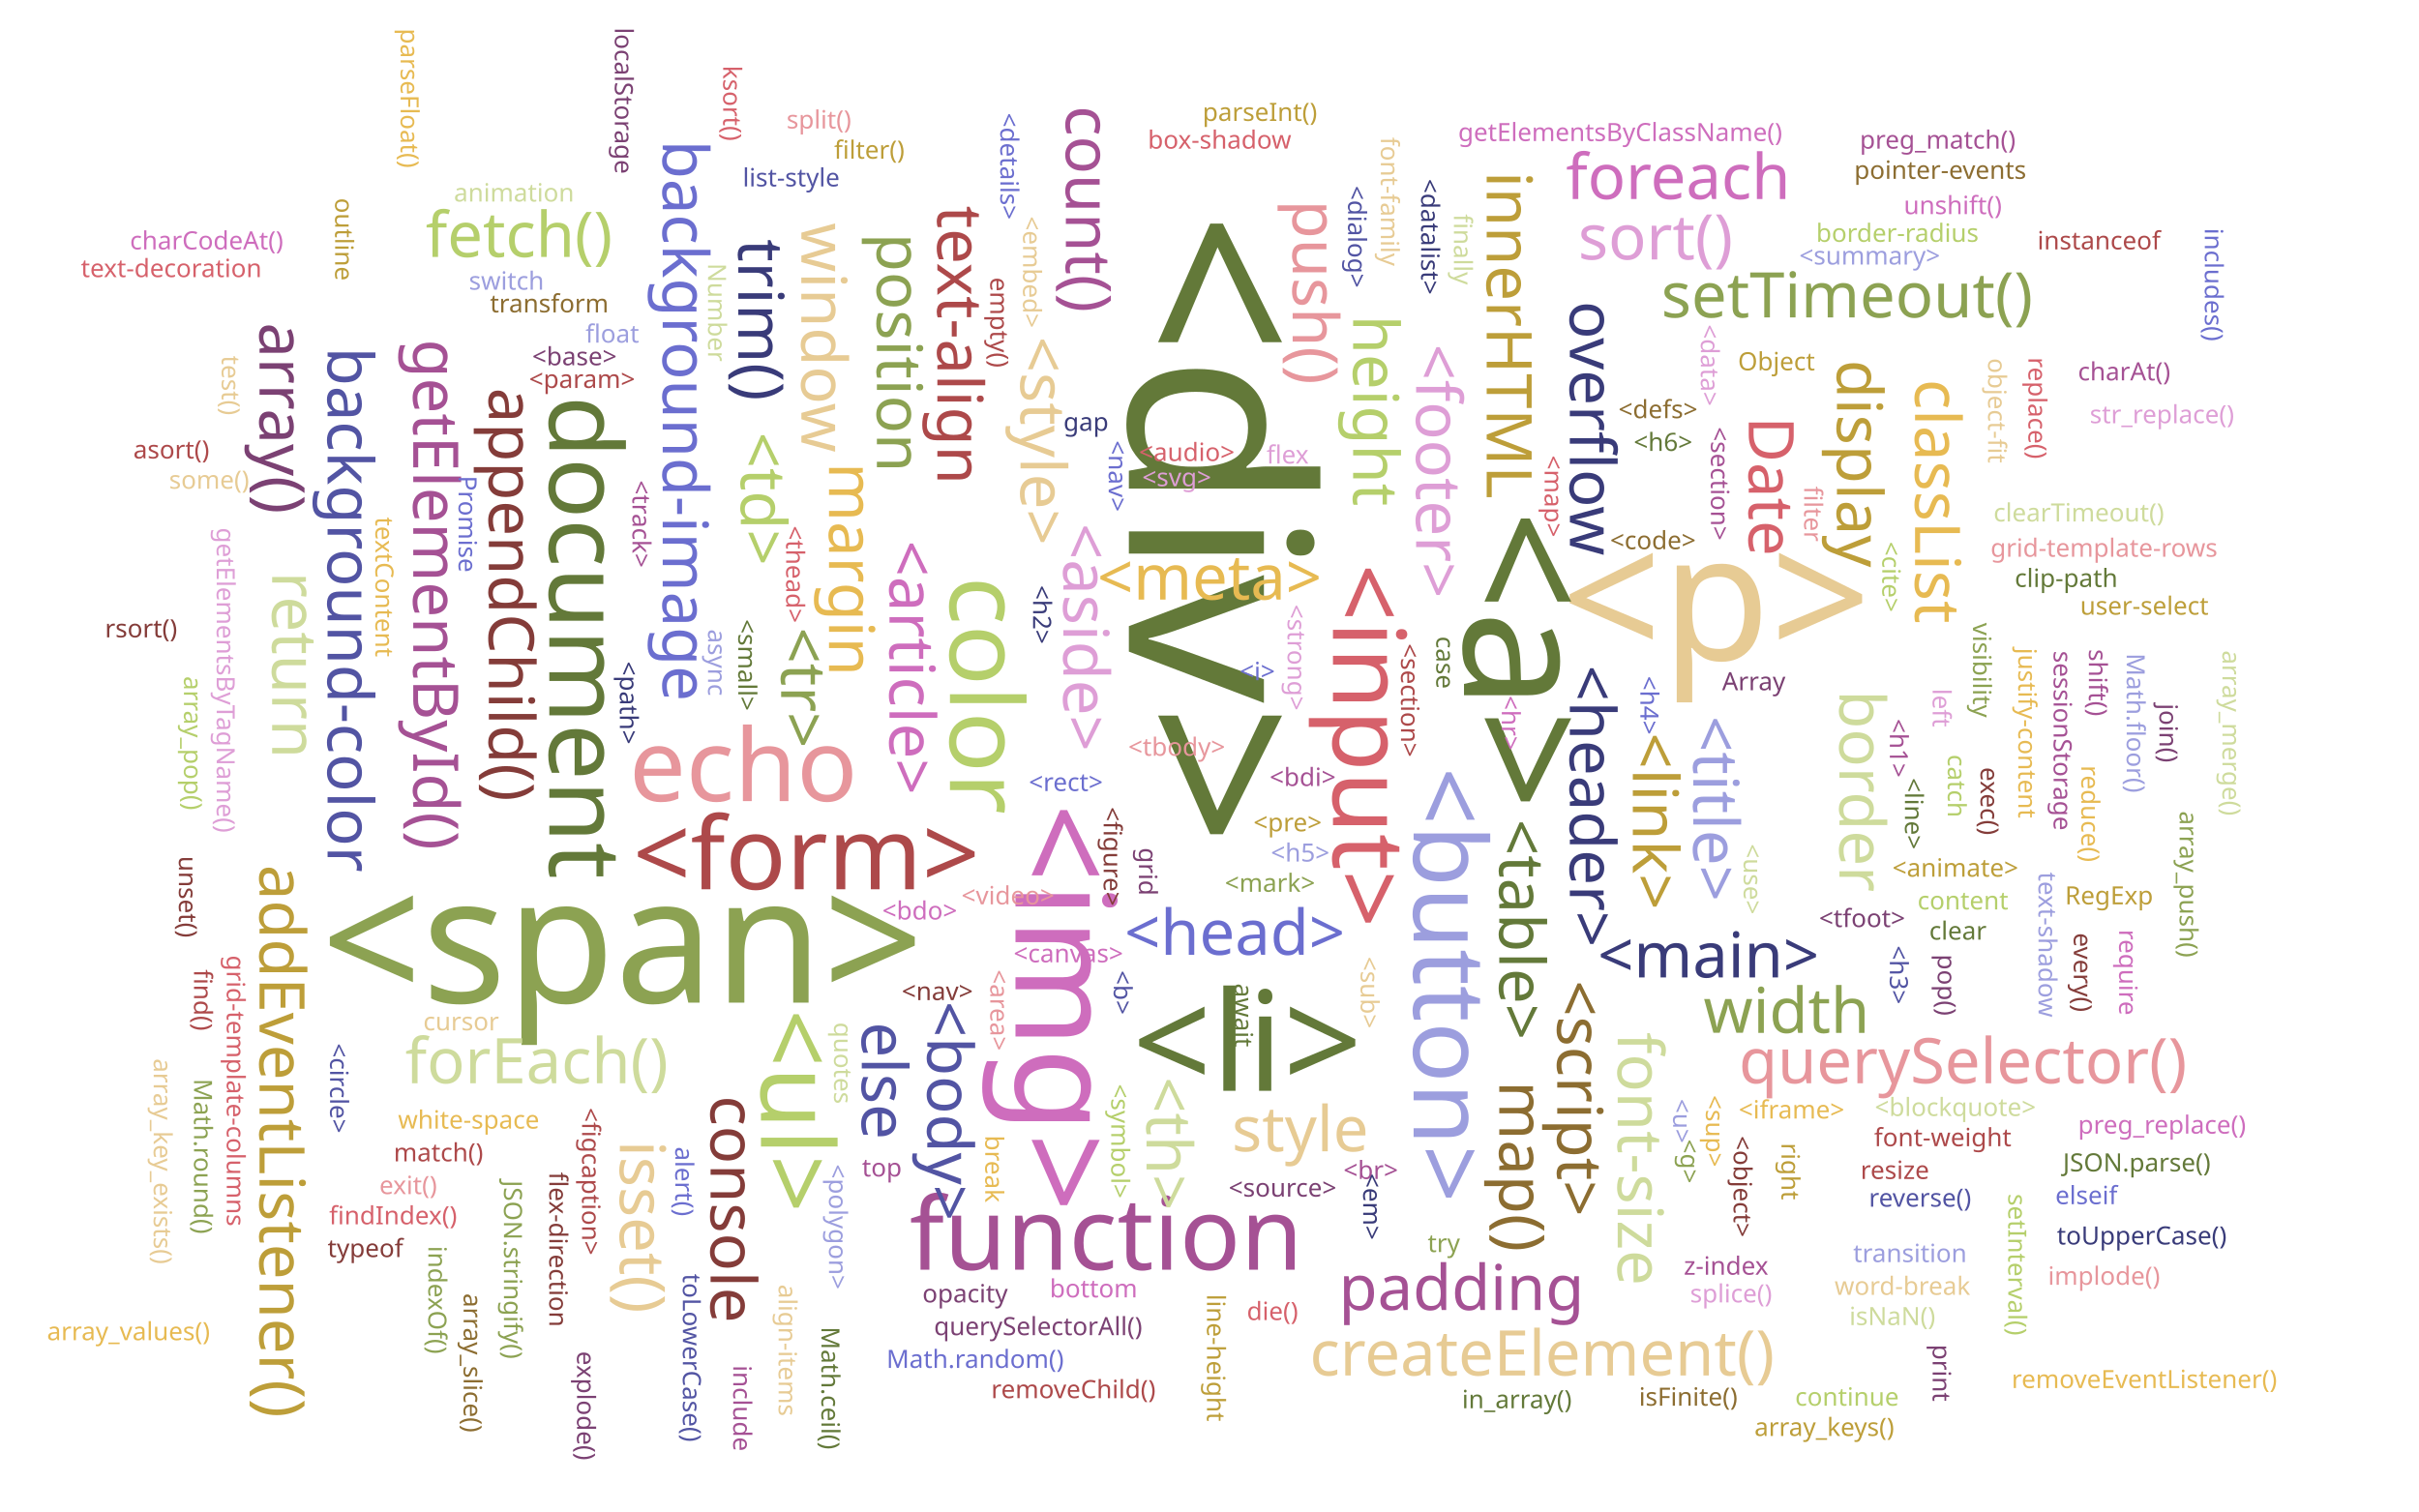
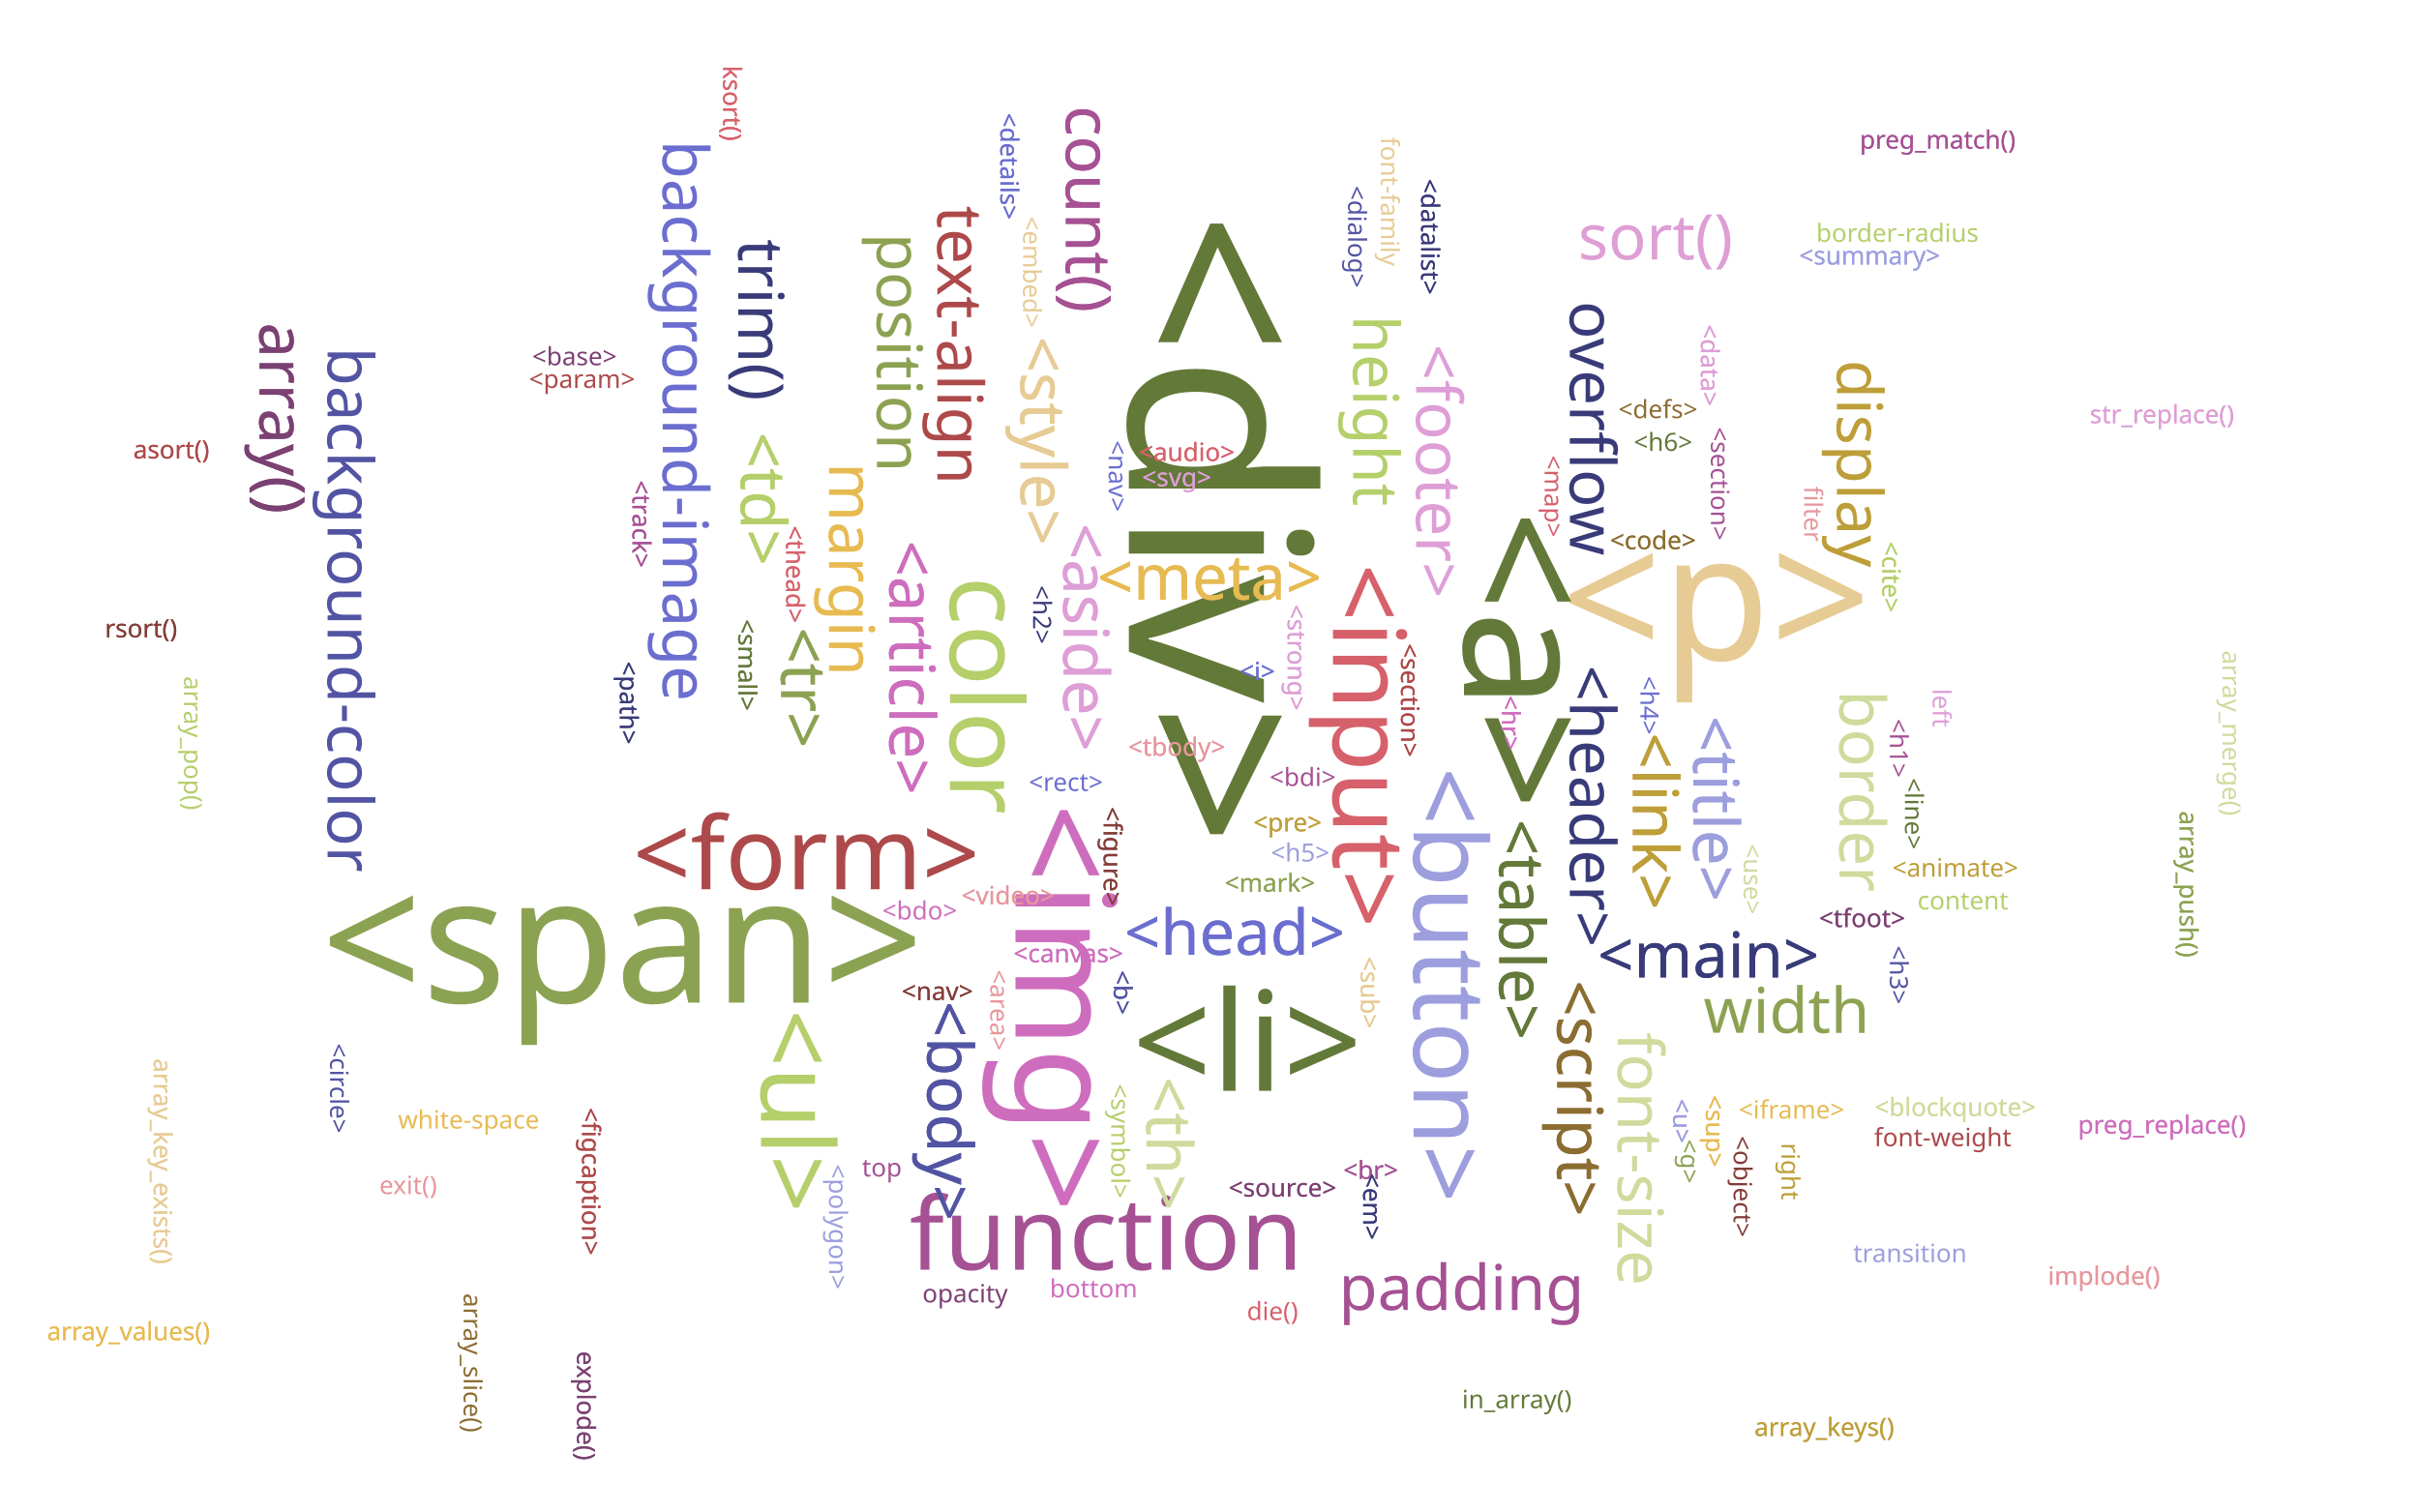
<svg xmlns="http://www.w3.org/2000/svg" viewBox="0 0 960 600">
-   <style>text{font-family:"Lucida Console";text-anchor:middle}</style>
-   <text style="font-size:10px;fill:#e7969c" transform="rotate(90 256 460)">filter</text>
-   <text style="font-size:25px;fill:#393b79" transform="rotate(90 151.5 471.5)">&lt;header&gt;</text>
-   <text style="font-size:25px;fill:#de9ed6" transform="rotate(90 187.5 374.5)">&lt;footer&gt;</text>
-   <text style="font-size:10px;fill:#6b6ecf" transform="rotate(90 125.5 314.5)">&lt;nav&gt;</text>
-   <text style="font-size:10px;fill:#a55194" transform="rotate(90 243.5 435.5)">&lt;section&gt;</text>
-   <text style="font-size:10px;fill:#a55194" transform="rotate(90 226.5 523.5)">&lt;h1&gt;</text>
-   <text style="font-size:10px;fill:#393b79" transform="rotate(90 83 327)">&lt;h2&gt;</text>
-   <text style="font-size:10px;fill:#5254a3" transform="rotate(90 181.5 568.5)">&lt;h3&gt;</text>
-   <text style="font-size:10px;fill:#6b6ecf" transform="rotate(90 185.5 465.5)">&lt;h4&gt;</text>
-   <text style="font-size:10px;fill:#9c9ede" transform="translate(516 342)">&lt;h5&gt;</text>
+   <defs>
+     <filter id="colorShift" x="0" y="0" width="100%" height="100%">
+       <feColorMatrix in="SourceGraphic" type="hueRotate" values="0">
+         <animate attributeName="values" from="0" to="360" dur="8s" repeatCount="indefinite" />
+       </feColorMatrix>
+     </filter>
+   </defs>
+   <style>
+         text {
+         font-family: "Lucida Console";
+         text-anchor: middle;
+         }
+         @keyframes fadeInOut {
+         0%, 100% { opacity: 0.75; }
+         50% { opacity: 0.1; }
+         }
+         .fade {
+         animation-name: fadeInOut;
+         animation-iteration-count: infinite;
+         animation-timing-function: ease-in-out;
+         filter: url(#colorShift);
+         }
+         .fade:nth-of-type(7n) {
+         animation-delay: 0s;
+         animation-duration: 3s;
+         }
+         .fade:nth-of-type(7n+1) {
+         animation-delay: 0.5s;
+         animation-duration: 3.5s;
+         }
+         .fade:nth-of-type(7n+2) {
+         animation-delay: 1s;
+         animation-duration: 4s;
+         }
+         .fade:nth-of-type(7n+3) {
+         animation-delay: 1.5s;
+         animation-duration: 3.2s;
+         }
+         .fade:nth-of-type(7n+4) {
+         animation-delay: 2s;
+         animation-duration: 4.5s;
+         }
+         .fade:nth-of-type(7n+5) {
+         animation-delay: 2.5s;
+         animation-duration: 3.8s;
+         }
+         .fade:nth-of-type(7n+6) {
+         animation-delay: 3s;
+         animation-duration: 4.2s;
+         }
+     </style>
+   <text class="fade" style="font-size:10px;fill:#e7969c;" transform="rotate(90 256 460)">filter</text>
+   <text class="fade" style="font-size:25px;fill:#393b79;" transform="rotate(90 151.5 471.5)">&lt;header&gt;</text>
+   <text class="fade" style="font-size:25px;fill:#de9ed6;" transform="rotate(90 187.5 374.5)">&lt;footer&gt;</text>
+   <text class="fade" style="font-size:10px;fill:#6b6ecf;" transform="rotate(90 125.5 314.5)">&lt;nav&gt;</text>
+   <text class="fade" style="font-size:10px;fill:#a55194;" transform="rotate(90 243.5 435.5)">&lt;section&gt;</text>
+   <text class="fade" style="font-size:10px;fill:#a55194;" transform="rotate(90 226.5 523.5)">&lt;h1&gt;</text>
+   <text class="fade" style="font-size:10px;fill:#393b79;" transform="rotate(90 83 327)">&lt;h2&gt;</text>
+   <text class="fade" style="font-size:10px;fill:#5254a3;" transform="rotate(90 181.5 568.5)">&lt;h3&gt;</text>
+   <text class="fade" style="font-size:10px;fill:#6b6ecf;" transform="rotate(90 185.5 465.5)">&lt;h4&gt;</text>
+   <text class="fade" style="font-size:10px;fill:#9c9ede;" transform="translate(516 342)">&lt;h5&gt;</text>
  <text style="font-size:10px;fill:#637939" transform="translate(660 179)">&lt;h6&gt;</text>
-   <text style="font-size:70px;fill:#e7cb94" transform="translate(681 262)">&lt;p&gt;</text>
+   <text class="fade" style="font-size:70px;fill:#e7cb94;" transform="translate(681 262)">&lt;p&gt;</text>
  <text style="font-size:70px;fill:#637939" transform="rotate(90 159.5 421.5)">&lt;a&gt;</text>
  <text style="font-size:40px;fill:#b5cf6b" transform="rotate(90 -69.5 371.5)">&lt;ul&gt;</text>
  <text style="font-size:55px;fill:#637939" transform="translate(495 433)">&lt;li&gt;</text>
-   <text style="font-size:100px;fill:#637939" transform="rotate(90 119 329)">&lt;div&gt;</text>
-   <text style="font-size:70px;fill:#8ca252" transform="translate(247 398)">&lt;span&gt;</text>
  <text style="font-size:55px;fill:#ce6dbd" transform="rotate(90 1.5 401.5)">&lt;img&gt;</text>
-   <text style="font-size:40px;fill:#ad494a" transform="translate(320 353)">&lt;form&gt;</text>
+   <text style="font-size:40px;fill:#ad494a;" transform="translate(320 353)">&lt;form&gt;</text>
  <text style="font-size:40px;fill:#d6616b" transform="rotate(90 116.5 412.5)">&lt;input&gt;</text>
  <text style="font-size:40px;fill:#9c9ede" transform="rotate(90 85 476)">&lt;button&gt;</text>
  <text style="font-size:40px;fill:#b5cf6b" transform="rotate(90 50.5 326.5)">color</text>
  <text style="font-size:25px;fill:#cedb9c" transform="rotate(90 208 522)">border</text>
  <text style="font-size:25px;fill:#e7ba52" transform="rotate(90 51.5 277.5)">margin</text>
-   <text style="font-size:25px;fill:#a55194" transform="translate(580 520)">padding</text>
+   <text style="font-size:25px;fill:#a55194;" transform="translate(580 520)">padding</text>
  <text style="font-size:25px;fill:#8ca252" transform="translate(709 410)">width</text>
  <text style="font-size:25px;fill:#b5cf6b" transform="rotate(90 187 350)">height</text>
  <text style="font-size:25px;fill:#bd9e39" transform="rotate(90 272.5 456.5)">display</text>
  <text style="font-size:25px;fill:#8ca252" transform="rotate(90 104 244)">position</text>
  <text style="font-size:10px;fill:#a55194" transform="translate(350 467)">top</text>
  <text style="font-size:10px;fill:#bd9e39" transform="rotate(90 121 586)">right</text>
  <text style="font-size:10px;fill:#ce6dbd" transform="translate(434 515)">bottom</text>
  <text style="font-size:10px;fill:#de9ed6" transform="rotate(90 243 524)">left</text>
  <text style="font-size:25px;fill:#393b79" transform="rotate(90 226.5 396.5)">overflow</text>
-   <text style="font-size:10px;fill:#9c9ede" transform="translate(243 136)">float</text>
-   <text style="font-size:10px;fill:#637939" transform="translate(777 373)">clear</text>
-   <text style="font-size:10px;fill:#8ca252" transform="rotate(90 258.5 524.5)">visibility</text>
-   <text style="font-size:10px;fill:#7b4173" transform="translate(383 517)">opacity</text>
-   <text style="font-size:10px;fill:#9c9ede" transform="translate(758 501)">transition</text>
-   <text style="font-size:10px;fill:#8c6d31" transform="translate(218 124)">transform</text>
-   <text style="font-size:10px;fill:#cedb9c" transform="translate(204 80)">animation</text>
-   <text style="font-size:10px;fill:#de9ed6" transform="translate(511 184)">flex</text>
-   <text style="font-size:10px;fill:#7b4173" transform="rotate(90 53 399)">grid</text>
-   <text style="font-size:10px;fill:#393b79" transform="translate(431 171)">gap</text>
-   <text style="font-size:10px;fill:#bd9e39" transform="rotate(90 19 114)">outline</text>
-   <text style="font-size:10px;fill:#e7cb94" transform="translate(183 409)">cursor</text>
-   <text style="font-size:10px;fill:#ad494a" transform="translate(752 468)">resize</text>
-   <text style="font-size:40px;fill:#a55194" transform="translate(439 504)">function</text>
-   <text style="font-size:25px;fill:#de9ed6" transform="translate(657 103)">sort()</text>
-   <text style="font-size:25px;fill:#393b79" transform="rotate(90 83 210)">trim()</text>
+   <text class="fade" style="font-size:10px;fill:#7b4173;" transform="translate(383 517)">opacity</text>
+   <text class="fade" style="font-size:10px;fill:#9c9ede;" transform="translate(758 501)">transition</text>
+   <text class="fade" style="font-size:10px;fill:#e7ba52;" transform="translate(186 448)">white-space</text>
+   <text class="fade" style="font-size:10px;fill:#b5cf6b;" transform="translate(779 361)">content</text>
+   <text class="fade" style="font-size:10px;fill:#de9ed6;" transform="rotate(90 265 410)">&lt;data&gt;</text>
+   <text class="fade" style="font-size:10px;fill:#393b79;" transform="rotate(90 235 329)">&lt;datalist&gt;</text>
+   <text class="fade" style="font-size:10px;fill:#6b6ecf;" transform="rotate(90 165.5 231.5)">&lt;details&gt;</text>
+   <text class="fade" style="font-size:100px;fill:#637939" transform="rotate(90 119 329)">&lt;div&gt;</text>
+   <text class="fade" style="font-size:10px;fill:#9c9ede;" transform="translate(742 105)">&lt;summary&gt;</text>
+   <text class="fade" style="font-size:10px;fill:#8ca252;" transform="rotate(90 257 608)">array_push()</text>
+   <text class="fade" style="font-size:10px;fill:#bd9e39;" transform="translate(724 570)">array_keys()</text>
+   <text class="fade" style="font-size:10px;fill:#e7ba52;" transform="translate(51 532)">array_values()</text>
+   <text class="fade" style="font-size:10px;fill:#843c39;" transform="translate(56 253)">rsort()</text>
+   <text class="fade" style="font-size:10px;fill:#ad494a;" transform="translate(68 182)">asort()</text>
+   <text class="fade" style="font-size:10px;fill:#d6616b;" transform="rotate(90 123 164)">ksort()</text>
+   <text style="font-size:10px;fill:#e7969c" transform="translate(835 510)">implode()</text>
+   <text style="font-size:10px;fill:#7b4173" transform="rotate(90 -164.5 393.5)">explode()</text>
+   <text class="fade" style="font-size:10px;fill:#a55194" transform="translate(769 59)">preg_match()</text>
+   <text style="font-size:10px;fill:#ce6dbd" transform="translate(858 450)">preg_replace()</text>
+   <text style="font-size:10px;fill:#de9ed6" transform="translate(858 168)">str_replace()</text>
+   <text style="font-size:10px;fill:#e7cb94" transform="rotate(90 -200 261)">array_key_exists()</text>
+   <text class="fade" style="font-size:40px;fill:#a55194;" transform="translate(439 504)">function</text>
+   <text class="fade" style="font-size:25px;fill:#de9ed6;" transform="translate(657 103)">sort()</text>
+   <text style="font-size:25px;fill:#393b79;" transform="rotate(90 83 210)">trim()</text>
  <text style="font-size:25px;fill:#5254a3" transform="rotate(90 -56 186)">background-color</text>
  <text style="font-size:25px;fill:#6b6ecf" transform="rotate(90 48 215)">background-image</text>
  <text style="font-size:10px;fill:#b5cf6b" transform="translate(753 96)">border-radius</text>
  <text style="font-size:10px;fill:#e7cb94" transform="rotate(90 234 314)">font-family</text>
  <text style="font-size:25px;fill:#cedb9c" transform="rotate(90 91 551)">font-size</text>
  <text style="font-size:10px;fill:#ad494a" transform="translate(771 455)">font-weight</text>
  <text style="font-size:25px;fill:#ad494a" transform="rotate(90 117.5 254.5)">text-align</text>
-   <text style="font-size:10px;fill:#d6616b" transform="translate(68 110)">text-decoration</text>
-   <text style="font-size:10px;fill:#bd9e39" transform="rotate(90 -30 509)">line-height</text>
-   <text style="font-size:10px;fill:#a55194" transform="translate(685 506)">z-index</text>
-   <text style="font-size:10px;fill:#843c39" transform="rotate(90 -139 357)">flex-direction</text>
-   <text style="font-size:10px;fill:#e7ba52" transform="rotate(90 255 546)">justify-content</text>
-   <text style="font-size:10px;fill:#e7cb94" transform="rotate(90 -113.5 422.5)">align-items</text>
-   <text style="font-size:10px;fill:#d6616b" transform="rotate(90 -171.5 261.5)">grid-template-columns</text>
-   <text style="font-size:10px;fill:#e7969c" transform="translate(835 221)">grid-template-rows</text>
-   <text style="font-size:10px;fill:#d6616b" transform="translate(484 59)">box-shadow</text>
-   <text style="font-size:10px;fill:#9c9ede" transform="rotate(90 217 592)">text-shadow</text>
-   <text style="font-size:10px;fill:#637939" transform="translate(820 233)">clip-path</text>
-   <text style="font-size:10px;fill:#e7cb94" transform="rotate(90 313 476)">object-fit</text>
-   <text style="font-size:10px;fill:#8c6d31" transform="translate(770 71)">pointer-events</text>
-   <text style="font-size:10px;fill:#bd9e39" transform="translate(851 244)">user-select</text>
-   <text style="font-size:10px;fill:#e7ba52" transform="translate(186 448)">white-space</text>
-   <text style="font-size:10px;fill:#e7cb94" transform="translate(755 514)">word-break</text>
-   <text style="font-size:10px;fill:#b5cf6b" transform="translate(779 361)">content</text>
-   <text style="font-size:10px;fill:#cedb9c" transform="rotate(90 -45.5 376.5)">quotes</text>
-   <text style="font-size:10px;fill:#5254a3" transform="translate(314 74)">list-style</text>
-   <text style="font-size:40px;fill:#637939" transform="rotate(90 -17.5 235.5)">document</text>
-   <text style="font-size:25px;fill:#e7cb94" transform="rotate(90 92 226)">window</text>
-   <text style="font-size:25px;fill:#843c39" transform="rotate(90 -99 381)">console</text>
-   <text style="font-size:10px;fill:#6b6ecf" transform="rotate(90 -100.5 368.5)">alert()</text>
-   <text style="font-size:25px;fill:#8ca252" transform="translate(733 126)">setTimeout()</text>
-   <text style="font-size:10px;fill:#b5cf6b" transform="rotate(90 147.5 649.5)">setInterval()</text>
-   <text style="font-size:10px;fill:#cedb9c" transform="translate(825 207)">clearTimeout()</text>
-   <text style="font-size:25px;fill:#bd9e39" transform="rotate(90 -175 278)">addEventListener()</text>
-   <text style="font-size:10px;fill:#e7ba52" transform="translate(851 551)">removeEventListener()</text>
-   <text style="font-size:25px;fill:#e7cb94" transform="translate(612 546)">createElement()</text>
-   <text style="font-size:25px;fill:#843c39" transform="rotate(90 -21 215)">appendChild()</text>
-   <text style="font-size:10px;fill:#ad494a" transform="translate(426 555)">removeChild()</text>
-   <text style="font-size:25px;fill:#e7969c" transform="translate(779 430)">querySelector()</text>
-   <text style="font-size:10px;fill:#7b4173" transform="translate(412 530)">querySelectorAll()</text>
-   <text style="font-size:25px;fill:#a55194" transform="rotate(90 -36 200)">getElementById()</text>
-   <text style="font-size:10px;fill:#ce6dbd" transform="translate(643 56)">getElementsByClassName()</text>
-   <text style="font-size:10px;fill:#de9ed6" transform="rotate(90 -92 178)">getElementsByTagName()</text>
-   <text style="font-size:25px;fill:#bd9e39" transform="rotate(90 228.5 361.5)">innerHTML</text>
-   <text style="font-size:10px;fill:#e7ba52" transform="rotate(90 -42 191)">textContent</text>
-   <text style="font-size:25px;fill:#e7cb94" transform="translate(516 457)">style</text>
-   <text style="font-size:25px;fill:#e7ba52" transform="rotate(90 280.5 479.5)">classList</text>
-   <text style="font-size:10px;fill:#7b4173" transform="rotate(90 102 142)">localStorage</text>
-   <text style="font-size:10px;fill:#a55194" transform="rotate(90 260.5 554.5)">sessionStorage</text>
-   <text style="font-size:10px;fill:#637939" transform="translate(848 465)">JSON.parse()</text>
-   <text style="font-size:10px;fill:#8ca252" transform="rotate(90 -152 352)">JSON.stringify()</text>
-   <text style="font-size:25px;fill:#b5cf6b" transform="translate(206 102)">fetch()</text>
-   <text style="font-size:10px;fill:#6b6ecf" transform="rotate(90 -13 195)">Promise</text>
-   <text style="font-size:10px;fill:#9c9ede" transform="rotate(90 9 272)">async</text>
-   <text style="font-size:10px;fill:#637939" transform="rotate(90 43.5 446.5)">await</text>
-   <text style="font-size:10px;fill:#8ca252" transform="translate(573 497)">try</text>
-   <text style="font-size:10px;fill:#b5cf6b" transform="rotate(90 230.5 542.5)">catch</text>
-   <text style="font-size:10px;fill:#cedb9c" transform="rotate(90 239 338)">finally</text>
-   <text style="font-size:25px;fill:#cedb9c" transform="translate(213 430)">forEach()</text>
-   <text style="font-size:25px;fill:#8c6d31" transform="rotate(90 66 529)">map()</text>
-   <text style="font-size:10px;fill:#bd9e39" transform="translate(345 63)">filter()</text>
-   <text style="font-size:10px;fill:#e7ba52" transform="rotate(90 251.5 574.5)">reduce()</text>
-   <text style="font-size:10px;fill:#e7cb94" transform="translate(83 194)">some()</text>
-   <text style="font-size:10px;fill:#843c39" transform="rotate(90 218.5 604.5)">every()</text>
-   <text style="font-size:10px;fill:#ad494a" transform="rotate(90 -160 237)">find()</text>
-   <text style="font-size:10px;fill:#d6616b" transform="translate(156 486)">findIndex()</text>
-   <text style="font-size:25px;fill:#e7969c" transform="rotate(90 198.5 314.5)">push()</text>
-   <text style="font-size:10px;fill:#7b4173" transform="rotate(90 189 580)">pop()</text>
-   <text style="font-size:10px;fill:#a55194" transform="rotate(90 279 550)">shift()</text>
-   <text style="font-size:10px;fill:#ce6dbd" transform="translate(775 85)">unshift()</text>
-   <text style="font-size:10px;fill:#de9ed6" transform="translate(687 517)">splice()</text>
-   <text style="font-size:10px;fill:#5254a3" transform="translate(762 479)">reverse()</text>
-   <text style="font-size:10px;fill:#6b6ecf" transform="translate(387 543)">Math.random()</text>
-   <text style="font-size:10px;fill:#9c9ede" transform="rotate(90 278.5 565.5)">Math.floor()</text>
-   <text style="font-size:10px;fill:#637939" transform="rotate(90 -112.5 438.5)">Math.ceil()</text>
-   <text style="font-size:10px;fill:#8ca252" transform="rotate(90 -191 268)">Math.round()</text>
-   <text style="font-size:25px;fill:#d6616b" transform="rotate(90 250.5 443.5)">Date</text>
-   <text style="font-size:10px;fill:#bd9e39" transform="translate(837 359)">RegExp</text>
-   <text style="font-size:10px;fill:#e7cb94" transform="rotate(90 -32.5 120.5)">test()</text>
-   <text style="font-size:10px;fill:#843c39" transform="rotate(90 234 552)">exec()</text>
-   <text style="font-size:10px;fill:#ad494a" transform="translate(174 461)">match()</text>
-   <text style="font-size:10px;fill:#d6616b" transform="rotate(90 321.5 483.5)">replace()</text>
-   <text style="font-size:10px;fill:#e7969c" transform="translate(325 51)">split()</text>
-   <text style="font-size:10px;fill:#7b4173" transform="rotate(90 283 574)">join()</text>
-   <text style="font-size:10px;fill:#a55194" transform="translate(843 151)">charAt()</text>
-   <text style="font-size:10px;fill:#ce6dbd" transform="translate(82 99)">charCodeAt()</text>
-   <text style="font-size:10px;fill:#393b79" transform="translate(850 494)">toUpperCase()</text>
-   <text style="font-size:10px;fill:#5254a3" transform="rotate(90 -134 405)">toLowerCase()</text>
-   <text style="font-size:10px;fill:#6b6ecf" transform="rotate(90 381 494)">includes()</text>
-   <text style="font-size:10px;fill:#8ca252" transform="rotate(90 -173 343)">indexOf()</text>
-   <text style="font-size:10px;fill:#cedb9c" transform="translate(751 526)">isNaN()</text>
-   <text style="font-size:10px;fill:#8c6d31" transform="translate(670 558)">isFinite()</text>
-   <text style="font-size:10px;fill:#cedb9c" transform="rotate(90 78.5 202.5)">Number</text>
-   <text style="font-size:10px;fill:#bd9e39" transform="translate(500 48)">parseInt()</text>
-   <text style="font-size:10px;fill:#e7ba52" transform="rotate(90 60 99)">parseFloat()</text>
-   <text style="font-size:10px;fill:#7b4173" transform="translate(696 274)">Array</text>
-   <text style="font-size:10px;fill:#bd9e39" transform="translate(705 147)">Object</text>
-   <text style="font-size:10px;fill:#843c39" transform="translate(145 499)">typeof</text>
-   <text style="font-size:10px;fill:#ad494a" transform="translate(833 99)">instanceof</text>
-   <text style="font-size:40px;fill:#e7969c" transform="translate(295 318)">echo</text>
-   <text style="font-size:10px;fill:#7b4173" transform="rotate(90 111 656)">print</text>
-   <text style="font-size:10px;fill:#a55194" transform="rotate(90 -134 425)">include</text>
-   <text style="font-size:10px;fill:#ce6dbd" transform="rotate(90 227.5 613.5)">require</text>
-   <text style="font-size:25px;fill:#5254a3" transform="rotate(90 -43.5 385.5)">else</text>
-   <text style="font-size:10px;fill:#6b6ecf" transform="translate(828 478)">elseif</text>
-   <text style="font-size:10px;fill:#9c9ede" transform="translate(201 115)">switch</text>
-   <text style="font-size:10px;fill:#637939" transform="rotate(90 153.5 416.5)">case</text>
-   <text style="font-size:25px;fill:#ce6dbd" transform="translate(666 79)">foreach</text>
-   <text style="font-size:10px;fill:#e7ba52" transform="rotate(90 -36.5 427.5)">break</text>
-   <text style="font-size:10px;fill:#b5cf6b" transform="translate(733 558)">continue</text>
-   <text style="font-size:25px;fill:#cedb9c" transform="rotate(90 -78 186)">return</text>
-   <text style="font-size:25px;fill:#e7cb94" transform="rotate(90 -120.5 366.5)">isset()</text>
-   <text style="font-size:10px;fill:#843c39" transform="rotate(90 -142.5 213.5)">unset()</text>
-   <text style="font-size:10px;fill:#ad494a" transform="rotate(90 132.5 260.5)">empty()</text>
-   <text style="font-size:10px;fill:#d6616b" transform="translate(505 524)">die()</text>
+   <text class="fade" style="font-size:10px;fill:#d6616b" transform="translate(505 524)">die()</text>
  <text style="font-size:10px;fill:#e7969c" transform="translate(162 474)">exit()</text>
+   <text class="fade" style="font-size:70px;fill:#8ca252" transform="translate(247 398)">&lt;span&gt;</text>
  <text style="font-size:25px;fill:#7b4173" transform="rotate(90 -31.5 134.5)">array()</text>
  <text style="font-size:25px;fill:#a55194" transform="rotate(90 170 253)">count()</text>
  <text style="font-size:25px;fill:#ce6dbd" transform="rotate(90 44 309)">&lt;article&gt;</text>
-   <text style="font-size:25px;fill:#de9ed6" transform="rotate(90 84.5 337.5)">&lt;aside&gt;</text>
+   <text class="fade" style="font-size:25px;fill:#de9ed6" transform="rotate(90 84.5 337.5)">&lt;aside&gt;</text>
  <text style="font-size:25px;fill:#393b79" transform="translate(678 388)">&lt;main&gt;</text>
  <text style="font-size:25px;fill:#5254a3" transform="rotate(90 -36.5 404.5)">&lt;body&gt;</text>
  <text style="font-size:25px;fill:#6b6ecf" transform="translate(490 379)">&lt;head&gt;</text>
  <text style="font-size:25px;fill:#9c9ede" transform="rotate(90 175.5 496.5)">&lt;title&gt;</text>
  <text style="font-size:25px;fill:#637939" transform="rotate(90 113 482)">&lt;table&gt;</text>
  <text style="font-size:25px;fill:#8ca252" transform="rotate(90 18.5 291.5)">&lt;tr&gt;</text>
-   <text style="font-size:25px;fill:#b5cf6b" transform="rotate(90 48 246)">&lt;td&gt;</text>
-   <text style="font-size:25px;fill:#cedb9c" transform="rotate(90 .5 454.5)">&lt;th&gt;</text>
-   <text style="font-size:25px;fill:#8c6d31" transform="rotate(90 91 527)">&lt;script&gt;</text>
+   <text class="fade" style="font-size:25px;fill:#b5cf6b" transform="rotate(90 48 246)">&lt;td&gt;</text>
+   <text class="fade" style="font-size:25px;fill:#cedb9c" transform="rotate(90 .5 454.5)">&lt;th&gt;</text>
+   <text class="fade" style="font-size:25px;fill:#8c6d31" transform="rotate(90 91 527)">&lt;script&gt;</text>
  <text style="font-size:25px;fill:#bd9e39" transform="rotate(90 161 487)">&lt;link&gt;</text>
  <text style="font-size:25px;fill:#e7ba52" transform="translate(480 238)">&lt;meta&gt;</text>
  <text style="font-size:25px;fill:#e7cb94" transform="rotate(90 115 290)">&lt;style&gt;</text>
  <text style="font-size:10px;fill:#843c39" transform="translate(372 397)">&lt;nav&gt;</text>
  <text style="font-size:10px;fill:#ad494a" transform="rotate(90 139 417)">&lt;section&gt;</text>
  <text style="font-size:10px;fill:#d6616b" transform="rotate(90 42 270)">&lt;thead&gt;</text>
  <text style="font-size:10px;fill:#e7969c" transform="translate(467 300)">&lt;tbody&gt;</text>
-   <text style="font-size:10px;fill:#7b4173" transform="translate(739 368)">&lt;tfoot&gt;</text>
+   <text class="fade" style="font-size:10px;fill:#7b4173" transform="translate(739 368)">&lt;tfoot&gt;</text>
  <text style="font-size:10px;fill:#a55194" transform="translate(544 468)">&lt;br&gt;</text>
-   <text style="font-size:10px;fill:#ce6dbd" transform="rotate(90 154.5 441.5)">&lt;hr&gt;</text>
+   <text class="fade" style="font-size:10px;fill:#ce6dbd" transform="rotate(90 154.5 441.5)">&lt;hr&gt;</text>
  <text style="font-size:10px;fill:#de9ed6" transform="rotate(90 125 386)">&lt;strong&gt;</text>
  <text style="font-size:10px;fill:#393b79" transform="rotate(90 31 510)">&lt;em&gt;</text>
  <text style="font-size:10px;fill:#5254a3" transform="rotate(90 24 418)">&lt;b&gt;</text>
  <text style="font-size:10px;fill:#6b6ecf" transform="translate(499 270)">&lt;i&gt;</text>
-   <text style="font-size:10px;fill:#9c9ede" transform="rotate(90 109.5 554.5)">&lt;u&gt;</text>
-   <text style="font-size:10px;fill:#637939" transform="rotate(90 14.5 278.5)">&lt;small&gt;</text>
+   <text class="fade" style="font-size:10px;fill:#9c9ede" transform="rotate(90 109.5 554.5)">&lt;u&gt;</text>
+   <text class="fade" style="font-size:10px;fill:#637939" transform="rotate(90 14.5 278.5)">&lt;small&gt;</text>
  <text style="font-size:10px;fill:#8ca252" transform="translate(504 354)">&lt;mark&gt;</text>
  <text style="font-size:10px;fill:#b5cf6b" transform="rotate(90 259 488)">&lt;cite&gt;</text>
  <text style="font-size:10px;fill:#cedb9c" transform="translate(776 443)">&lt;blockquote&gt;</text>
-   <text style="font-size:10px;fill:#8c6d31" transform="translate(656 218)">&lt;code&gt;</text>
+   <text class="fade" style="font-size:10px;fill:#8c6d31" transform="translate(656 218)">&lt;code&gt;</text>
  <text style="font-size:10px;fill:#bd9e39" transform="translate(511 330)">&lt;pre&gt;</text>
  <text style="font-size:10px;fill:#e7ba52" transform="rotate(90 114 563)">&lt;sup&gt;</text>
-   <text style="font-size:10px;fill:#e7cb94" transform="rotate(90 73 467)">&lt;sub&gt;</text>
+   <text class="fade" style="font-size:10px;fill:#e7cb94" transform="rotate(90 73 467)">&lt;sub&gt;</text>
  <text style="font-size:10px;fill:#843c39" transform="rotate(90 49 389)">&lt;figure&gt;</text>
  <text style="font-size:10px;fill:#ad494a" transform="rotate(90 -119 350)">&lt;figcaption&gt;</text>
  <text style="font-size:10px;fill:#d6616b" transform="translate(471 183)">&lt;audio&gt;</text>
-   <text style="font-size:10px;fill:#e7969c" transform="translate(400 359)">&lt;video&gt;</text>
+   <text class="fade" style="font-size:10px;fill:#e7969c" transform="translate(400 359)">&lt;video&gt;</text>
  <text style="font-size:10px;fill:#7b4173" transform="translate(509 475)">&lt;source&gt;</text>
  <text style="font-size:10px;fill:#a55194" transform="rotate(90 21.5 229.5)">&lt;track&gt;</text>
-   <text style="font-size:10px;fill:#ce6dbd" transform="translate(424 382)">&lt;canvas&gt;</text>
-   <text style="font-size:10px;fill:#de9ed6" transform="translate(467 193)">&lt;svg&gt;</text>
+   <text class="fade" style="font-size:10px;fill:#ce6dbd" transform="translate(424 382)">&lt;canvas&gt;</text>
+   <text class="fade" style="font-size:10px;fill:#de9ed6" transform="translate(467 193)">&lt;svg&gt;</text>
  <text style="font-size:10px;fill:#393b79" transform="rotate(90 -16.5 262.5)">&lt;path&gt;</text>
  <text style="font-size:10px;fill:#5254a3" transform="rotate(90 -150.5 281.5)">&lt;circle&gt;</text>
  <text style="font-size:10px;fill:#6b6ecf" transform="translate(423 314)">&lt;rect&gt;</text>
-   <text style="font-size:10px;fill:#9c9ede" transform="rotate(90 -79 408)">&lt;polygon&gt;</text>
-   <text style="font-size:10px;fill:#637939" transform="rotate(90 216.5 539.5)">&lt;line&gt;</text>
+   <text class="fade" style="font-size:10px;fill:#9c9ede" transform="rotate(90 -79 408)">&lt;polygon&gt;</text>
+   <text class="fade" style="font-size:10px;fill:#637939" transform="rotate(90 216.5 539.5)">&lt;line&gt;</text>
  <text style="font-size:10px;fill:#8ca252" transform="rotate(90 103 564)">&lt;g&gt;</text>
-   <text style="font-size:10px;fill:#b5cf6b" transform="rotate(90 -6 447)">&lt;symbol&gt;</text>
+   <text class="fade" style="font-size:10px;fill:#b5cf6b" transform="rotate(90 -6 447)">&lt;symbol&gt;</text>
  <text style="font-size:10px;fill:#cedb9c" transform="rotate(90 171.5 520.5)">&lt;use&gt;</text>
  <text style="font-size:10px;fill:#8c6d31" transform="translate(658 166)">&lt;defs&gt;</text>
-   <text style="font-size:10px;fill:#bd9e39" transform="translate(776 348)">&lt;animate&gt;</text>
-   <text style="font-size:10px;fill:#e7ba52" transform="translate(711 444)">&lt;iframe&gt;</text>
+   <text class="fade" style="font-size:10px;fill:#bd9e39" transform="translate(776 348)">&lt;animate&gt;</text>
+   <text class="fade" style="font-size:10px;fill:#e7ba52" transform="translate(711 444)">&lt;iframe&gt;</text>
  <text style="font-size:10px;fill:#e7cb94" transform="rotate(90 149 257)">&lt;embed&gt;</text>
  <text style="font-size:10px;fill:#843c39" transform="rotate(90 108.5 579.5)">&lt;object&gt;</text>
-   <text style="font-size:10px;fill:#ad494a" transform="translate(231 154)">&lt;param&gt;</text>
+   <text class="fade" style="font-size:10px;fill:#ad494a" transform="translate(231 154)">&lt;param&gt;</text>
  <text style="font-size:10px;fill:#d6616b" transform="rotate(90 208 405)">&lt;map&gt;</text>
-   <text style="font-size:10px;fill:#e7969c" transform="rotate(90 -4 397)">&lt;area&gt;</text>
-   <text style="font-size:10px;fill:#7b4173" transform="translate(228 145)">&lt;base&gt;</text>
+   <text class="fade" style="font-size:10px;fill:#e7969c" transform="rotate(90 -4 397)">&lt;area&gt;</text>
+   <text class="fade" style="font-size:10px;fill:#7b4173" transform="translate(228 145)">&lt;base&gt;</text>
  <text style="font-size:10px;fill:#a55194" transform="translate(517 312)">&lt;bdi&gt;</text>
  <text style="font-size:10px;fill:#ce6dbd" transform="translate(365 365)">&lt;bdo&gt;</text>
  <text style="font-size:10px;fill:#de9ed6" transform="rotate(90 265 410)">&lt;data&gt;</text>
  <text style="font-size:10px;fill:#393b79" transform="rotate(90 235 329)">&lt;datalist&gt;</text>
  <text style="font-size:10px;fill:#5254a3" transform="rotate(90 220.5 314.5)">&lt;dialog&gt;</text>
-   <text style="font-size:10px;fill:#6b6ecf" transform="rotate(90 165.5 231.5)">&lt;details&gt;</text>
-   <text style="font-size:10px;fill:#9c9ede" transform="translate(742 105)">&lt;summary&gt;</text>
-   <text style="font-size:10px;fill:#637939" transform="translate(602 559)">in_array()</text>
+   <text class="fade" style="font-size:10px;fill:#6b6ecf" transform="rotate(90 165.5 231.5)">&lt;details&gt;</text>
+   <text class="fade" style="font-size:10px;fill:#9c9ede" transform="translate(742 105)">&lt;summary&gt;</text>
+   <text class="fade" style="font-size:10px;fill:#637939" transform="translate(602 559)">in_array()</text>
  <text style="font-size:10px;fill:#8ca252" transform="rotate(90 257 608)">array_push()</text>
  <text style="font-size:10px;fill:#b5cf6b" transform="rotate(90 -111 184)">array_pop()</text>
  <text style="font-size:10px;fill:#cedb9c" transform="rotate(90 295.5 586.5)">array_merge()</text>
-   <text style="font-size:10px;fill:#8c6d31" transform="rotate(90 -178.5 362.5)">array_slice()</text>
+   <text class="fade" style="font-size:10px;fill:#8c6d31" transform="rotate(90 -178.5 362.5)">array_slice()</text>
  <text style="font-size:10px;fill:#bd9e39" transform="translate(724 570)">array_keys()</text>
  <text style="font-size:10px;fill:#e7ba52" transform="translate(51 532)">array_values()</text>
-   <text style="font-size:10px;fill:#843c39" transform="translate(56 253)">rsort()</text>
-   <text style="font-size:10px;fill:#ad494a" transform="translate(68 182)">asort()</text>
+   <text class="fade" style="font-size:10px;fill:#843c39" transform="translate(56 253)">rsort()</text>
+   <text class="fade" style="font-size:10px;fill:#ad494a" transform="translate(68 182)">asort()</text>
  <text style="font-size:10px;fill:#d6616b" transform="rotate(90 123 164)">ksort()</text>
-   <text style="font-size:10px;fill:#e7969c" transform="translate(835 510)">implode()</text>
+   <text class="fade" style="font-size:10px;fill:#e7969c" transform="translate(835 510)">implode()</text>
  <text style="font-size:10px;fill:#7b4173" transform="rotate(90 -164.5 393.5)">explode()</text>
  <text style="font-size:10px;fill:#a55194" transform="translate(769 59)">preg_match()</text>
  <text style="font-size:10px;fill:#ce6dbd" transform="translate(858 450)">preg_replace()</text>
-   <text style="font-size:10px;fill:#de9ed6" transform="translate(858 168)">str_replace()</text>
+   <text class="fade" style="font-size:10px;fill:#de9ed6" transform="translate(858 168)">str_replace()</text>
  <text style="font-size:10px;fill:#e7cb94" transform="rotate(90 -200 261)">array_key_exists()</text>
+   <text style="font-size:25px;fill:#7b4173" transform="rotate(90 -31.5 134.5)">array()</text>
+   <text style="font-size:25px;fill:#a55194" transform="rotate(90 170 253)">count()</text>
+   <text class="fade" style="font-size:25px;fill:#ce6dbd" transform="rotate(90 44 309)">&lt;article&gt;</text>
+   <text style="font-size:25px;fill:#de9ed6" transform="rotate(90 84.5 337.5)">&lt;aside&gt;</text>
+   <text class="fade" style="font-size:25px;fill:#393b79" transform="translate(678 388)">&lt;main&gt;</text>
+   <text style="font-size:25px;fill:#5254a3" transform="rotate(90 -36.5 404.5)">&lt;body&gt;</text>
+   <text style="font-size:25px;fill:#6b6ecf" transform="translate(490 379)">&lt;head&gt;</text>
+   <text style="font-size:25px;fill:#9c9ede" transform="rotate(90 175.5 496.5)">&lt;title&gt;</text>
+   <text style="font-size:25px;fill:#637939" transform="rotate(90 113 482)">&lt;table&gt;</text>
+   <text class="fade" style="font-size:25px;fill:#8ca252" transform="rotate(90 18.5 291.5)">&lt;tr&gt;</text>
+   <text class="fade" style="font-size:25px;fill:#b5cf6b" transform="rotate(90 48 246)">&lt;td&gt;</text>
+   <text class="fade" style="font-size:25px;fill:#cedb9c" transform="rotate(90 .5 454.5)">&lt;th&gt;</text>
+   <text style="font-size:25px;fill:#8c6d31" transform="rotate(90 91 527)">&lt;script&gt;</text>
+   <text style="font-size:25px;fill:#bd9e39" transform="rotate(90 161 487)">&lt;link&gt;</text>
+   <text style="font-size:25px;fill:#e7ba52" transform="translate(480 238)">&lt;meta&gt;</text>
+   <text style="font-size:25px;fill:#e7cb94" transform="rotate(90 115 290)">&lt;style&gt;</text>
+   <text class="fade" style="font-size:10px;fill:#843c39" transform="translate(372 397)">&lt;nav&gt;</text>
+   <text style="font-size:10px;fill:#ad494a" transform="rotate(90 139 417)">&lt;section&gt;</text>
+   <text style="font-size:10px;fill:#d6616b" transform="rotate(90 42 270)">&lt;thead&gt;</text>
+   <text class="fade" style="font-size:10px;fill:#e7969c" transform="translate(467 300)">&lt;tbody&gt;</text>
+   <text style="font-size:10px;fill:#7b4173" transform="translate(739 368)">&lt;tfoot&gt;</text>
+   <text style="font-size:10px;fill:#a55194" transform="translate(544 468)">&lt;br&gt;</text>
+   <text style="font-size:10px;fill:#ce6dbd" transform="rotate(90 154.5 441.5)">&lt;hr&gt;</text>
+   <text class="fade" style="font-size:10px;fill:#de9ed6" transform="rotate(90 125 386)">&lt;strong&gt;</text>
+   <text style="font-size:10px;fill:#393b79" transform="rotate(90 31 510)">&lt;em&gt;</text>
+   <text style="font-size:10px;fill:#5254a3" transform="rotate(90 24 418)">&lt;b&gt;</text>
+   <text class="fade" style="font-size:10px;fill:#6b6ecf" transform="translate(499 270)">&lt;i&gt;</text>
+   <text style="font-size:10px;fill:#9c9ede" transform="rotate(90 109.5 554.5)">&lt;u&gt;</text>
+   <text style="font-size:10px;fill:#637939" transform="rotate(90 14.5 278.5)">&lt;small&gt;</text>
+   <text class="fade" style="font-size:10px;fill:#8ca252" transform="translate(504 354)">&lt;mark&gt;</text>
+   <text class="fade" style="font-size:10px;fill:#b5cf6b" transform="rotate(90 259 488)">&lt;cite&gt;</text>
+   <text style="font-size:10px;fill:#cedb9c" transform="translate(776 443)">&lt;blockquote&gt;</text>
+   <text style="font-size:10px;fill:#8c6d31" transform="translate(656 218)">&lt;code&gt;</text>
+   <text class="fade" style="font-size:10px;fill:#bd9e39" transform="translate(511 330)">&lt;pre&gt;</text>
+   <text style="font-size:10px;fill:#e7ba52" transform="rotate(90 114 563)">&lt;sup&gt;</text>
+   <text style="font-size:10px;fill:#e7cb94" transform="rotate(90 73 467)">&lt;sub&gt;</text>
+   <text class="fade" style="font-size:10px;fill:#843c39" transform="rotate(90 49 389)">&lt;figure&gt;</text>
+   <text class="fade" style="font-size:10px;fill:#ad494a" transform="rotate(90 -119 350)">&lt;figcaption&gt;</text>
+   <text style="font-size:10px;fill:#d6616b" transform="translate(471 183)">&lt;audio&gt;</text>
+   <text style="font-size:10px;fill:#e7969c" transform="translate(400 359)">&lt;video&gt;</text>
+   <text style="font-size:10px;fill:#7b4173" transform="translate(509 475)">&lt;source&gt;</text>
+   <text class="fade" style="font-size:10px;fill:#a55194" transform="rotate(90 21.5 229.5)">&lt;track&gt;</text>
+   <text class="fade" style="font-size:10px;fill:#ce6dbd" transform="translate(424 382)">&lt;canvas&gt;</text>
+   <text style="font-size:10px;fill:#de9ed6" transform="translate(467 193)">&lt;svg&gt;</text>
+   <text class="fade" style="font-size:10px;fill:#393b79" transform="rotate(90 -16.5 262.5)">&lt;path&gt;</text>
</svg>
